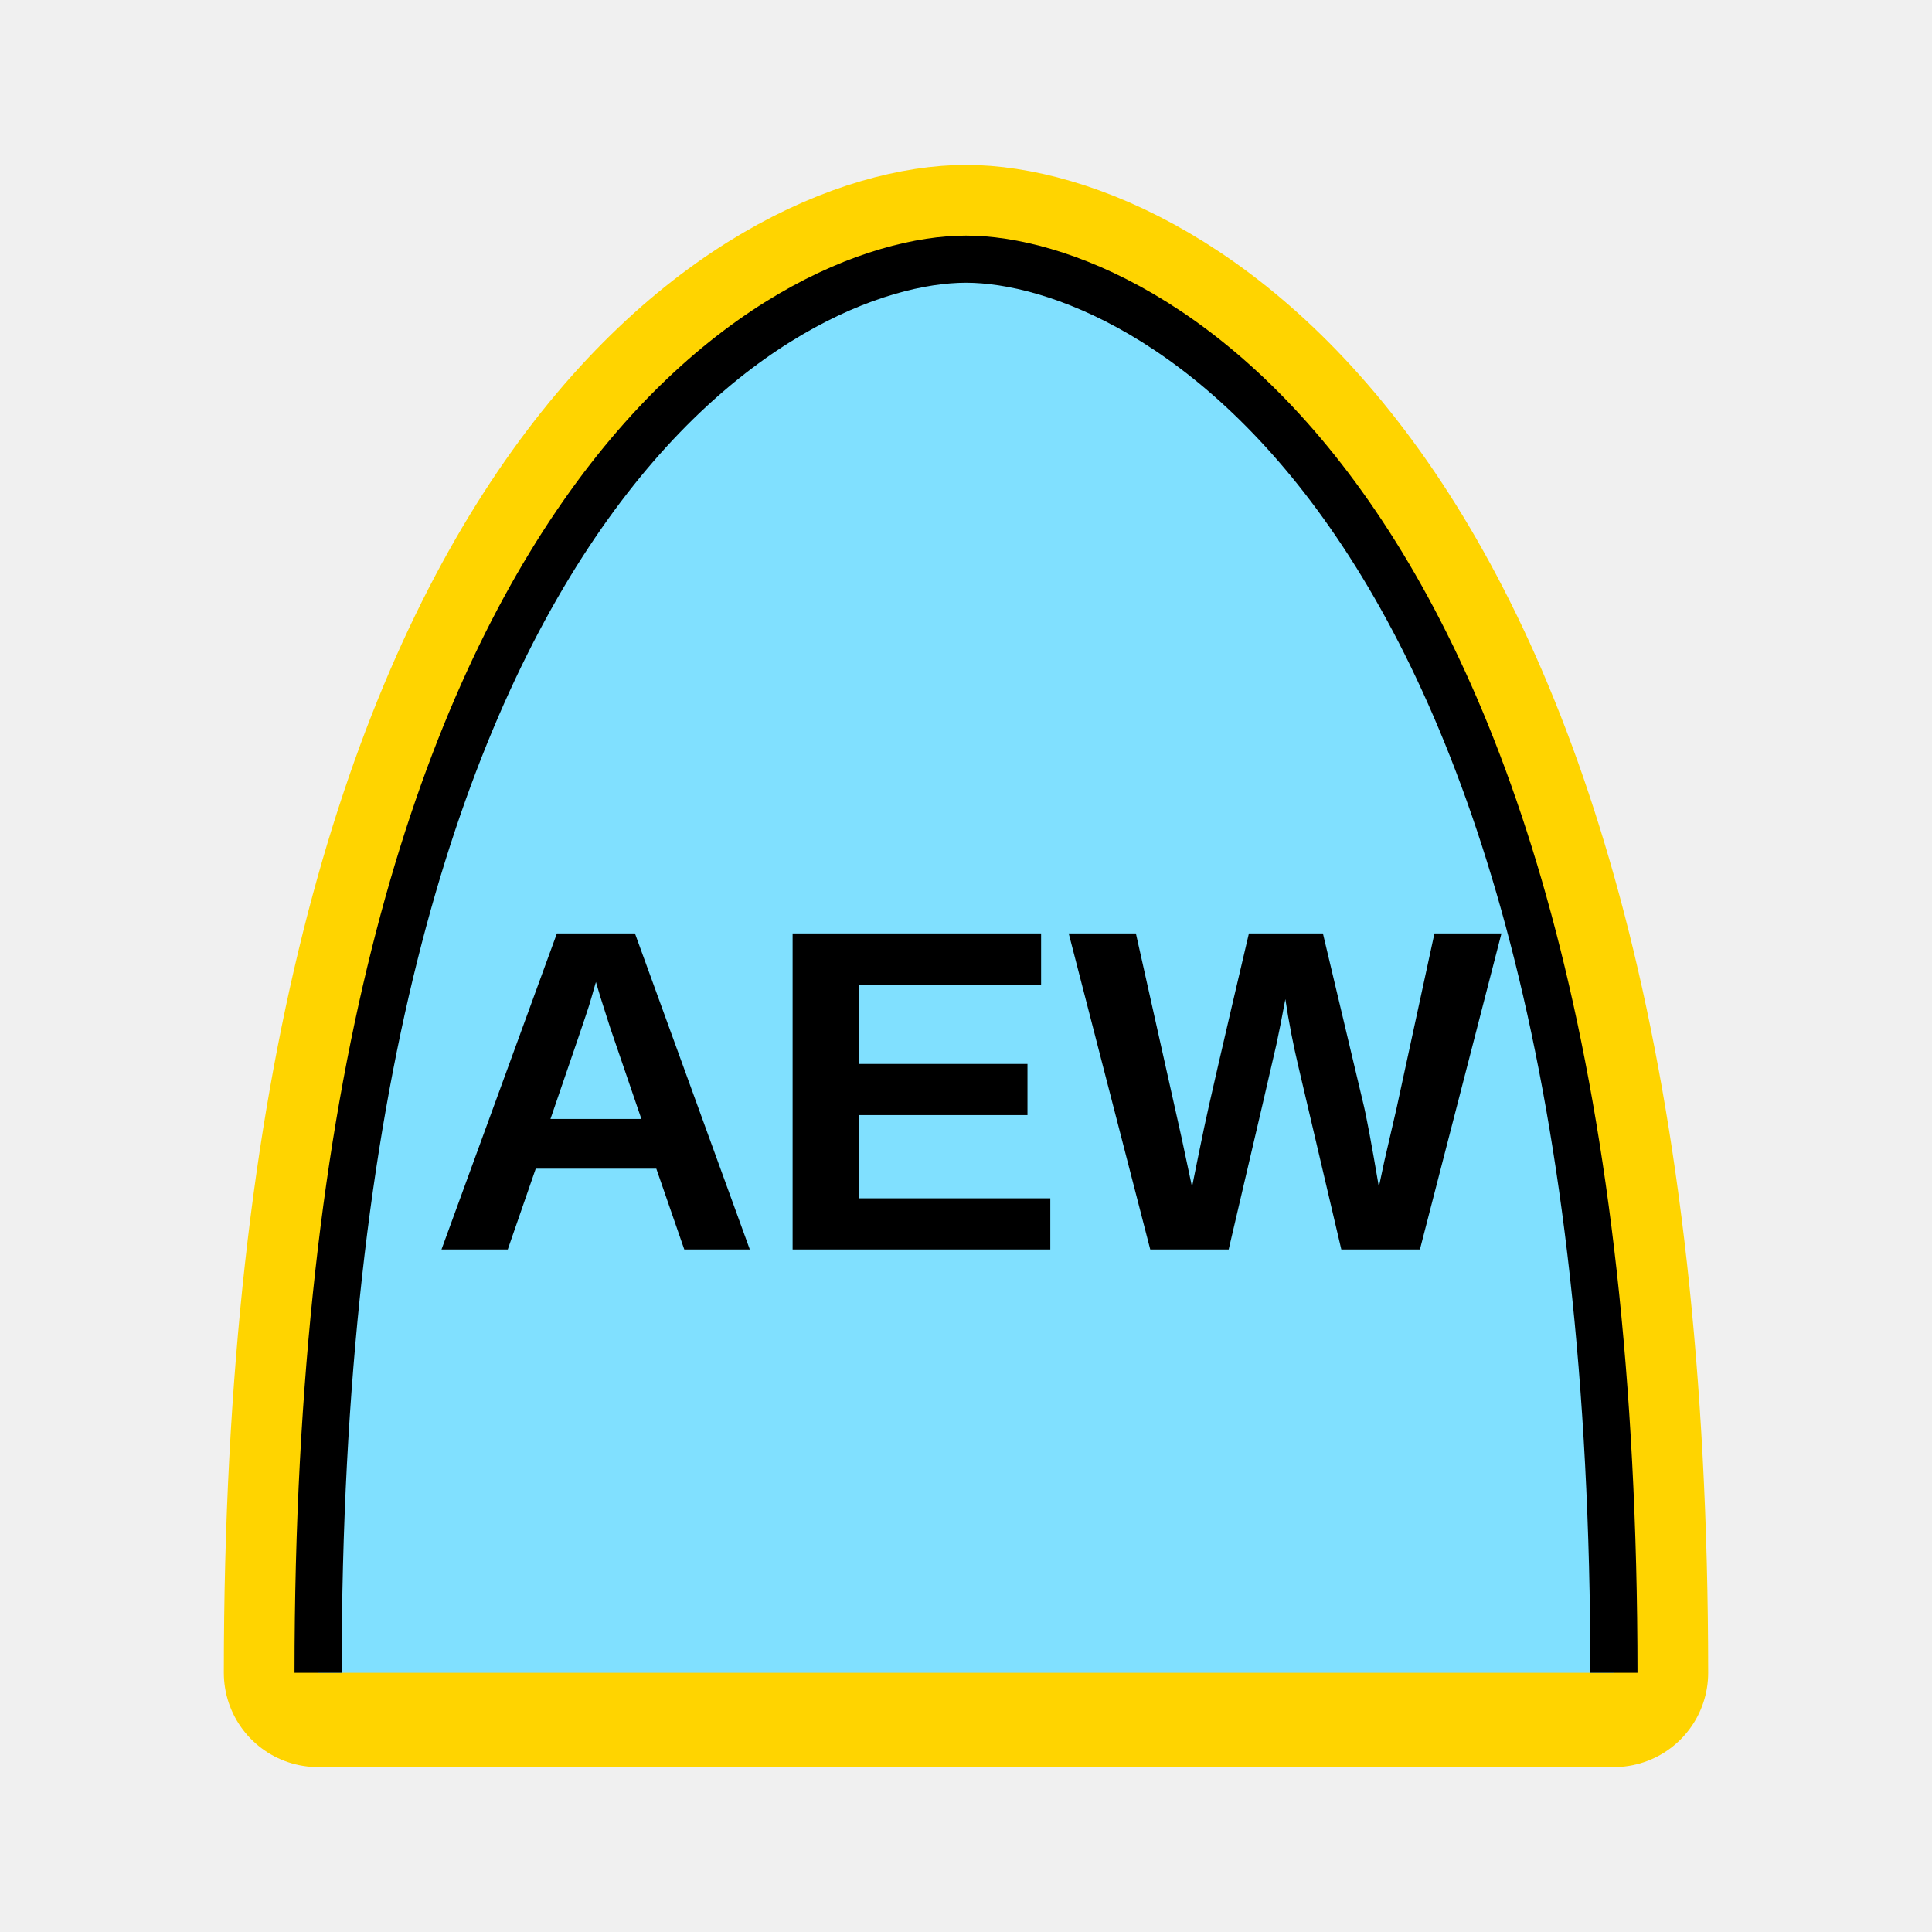
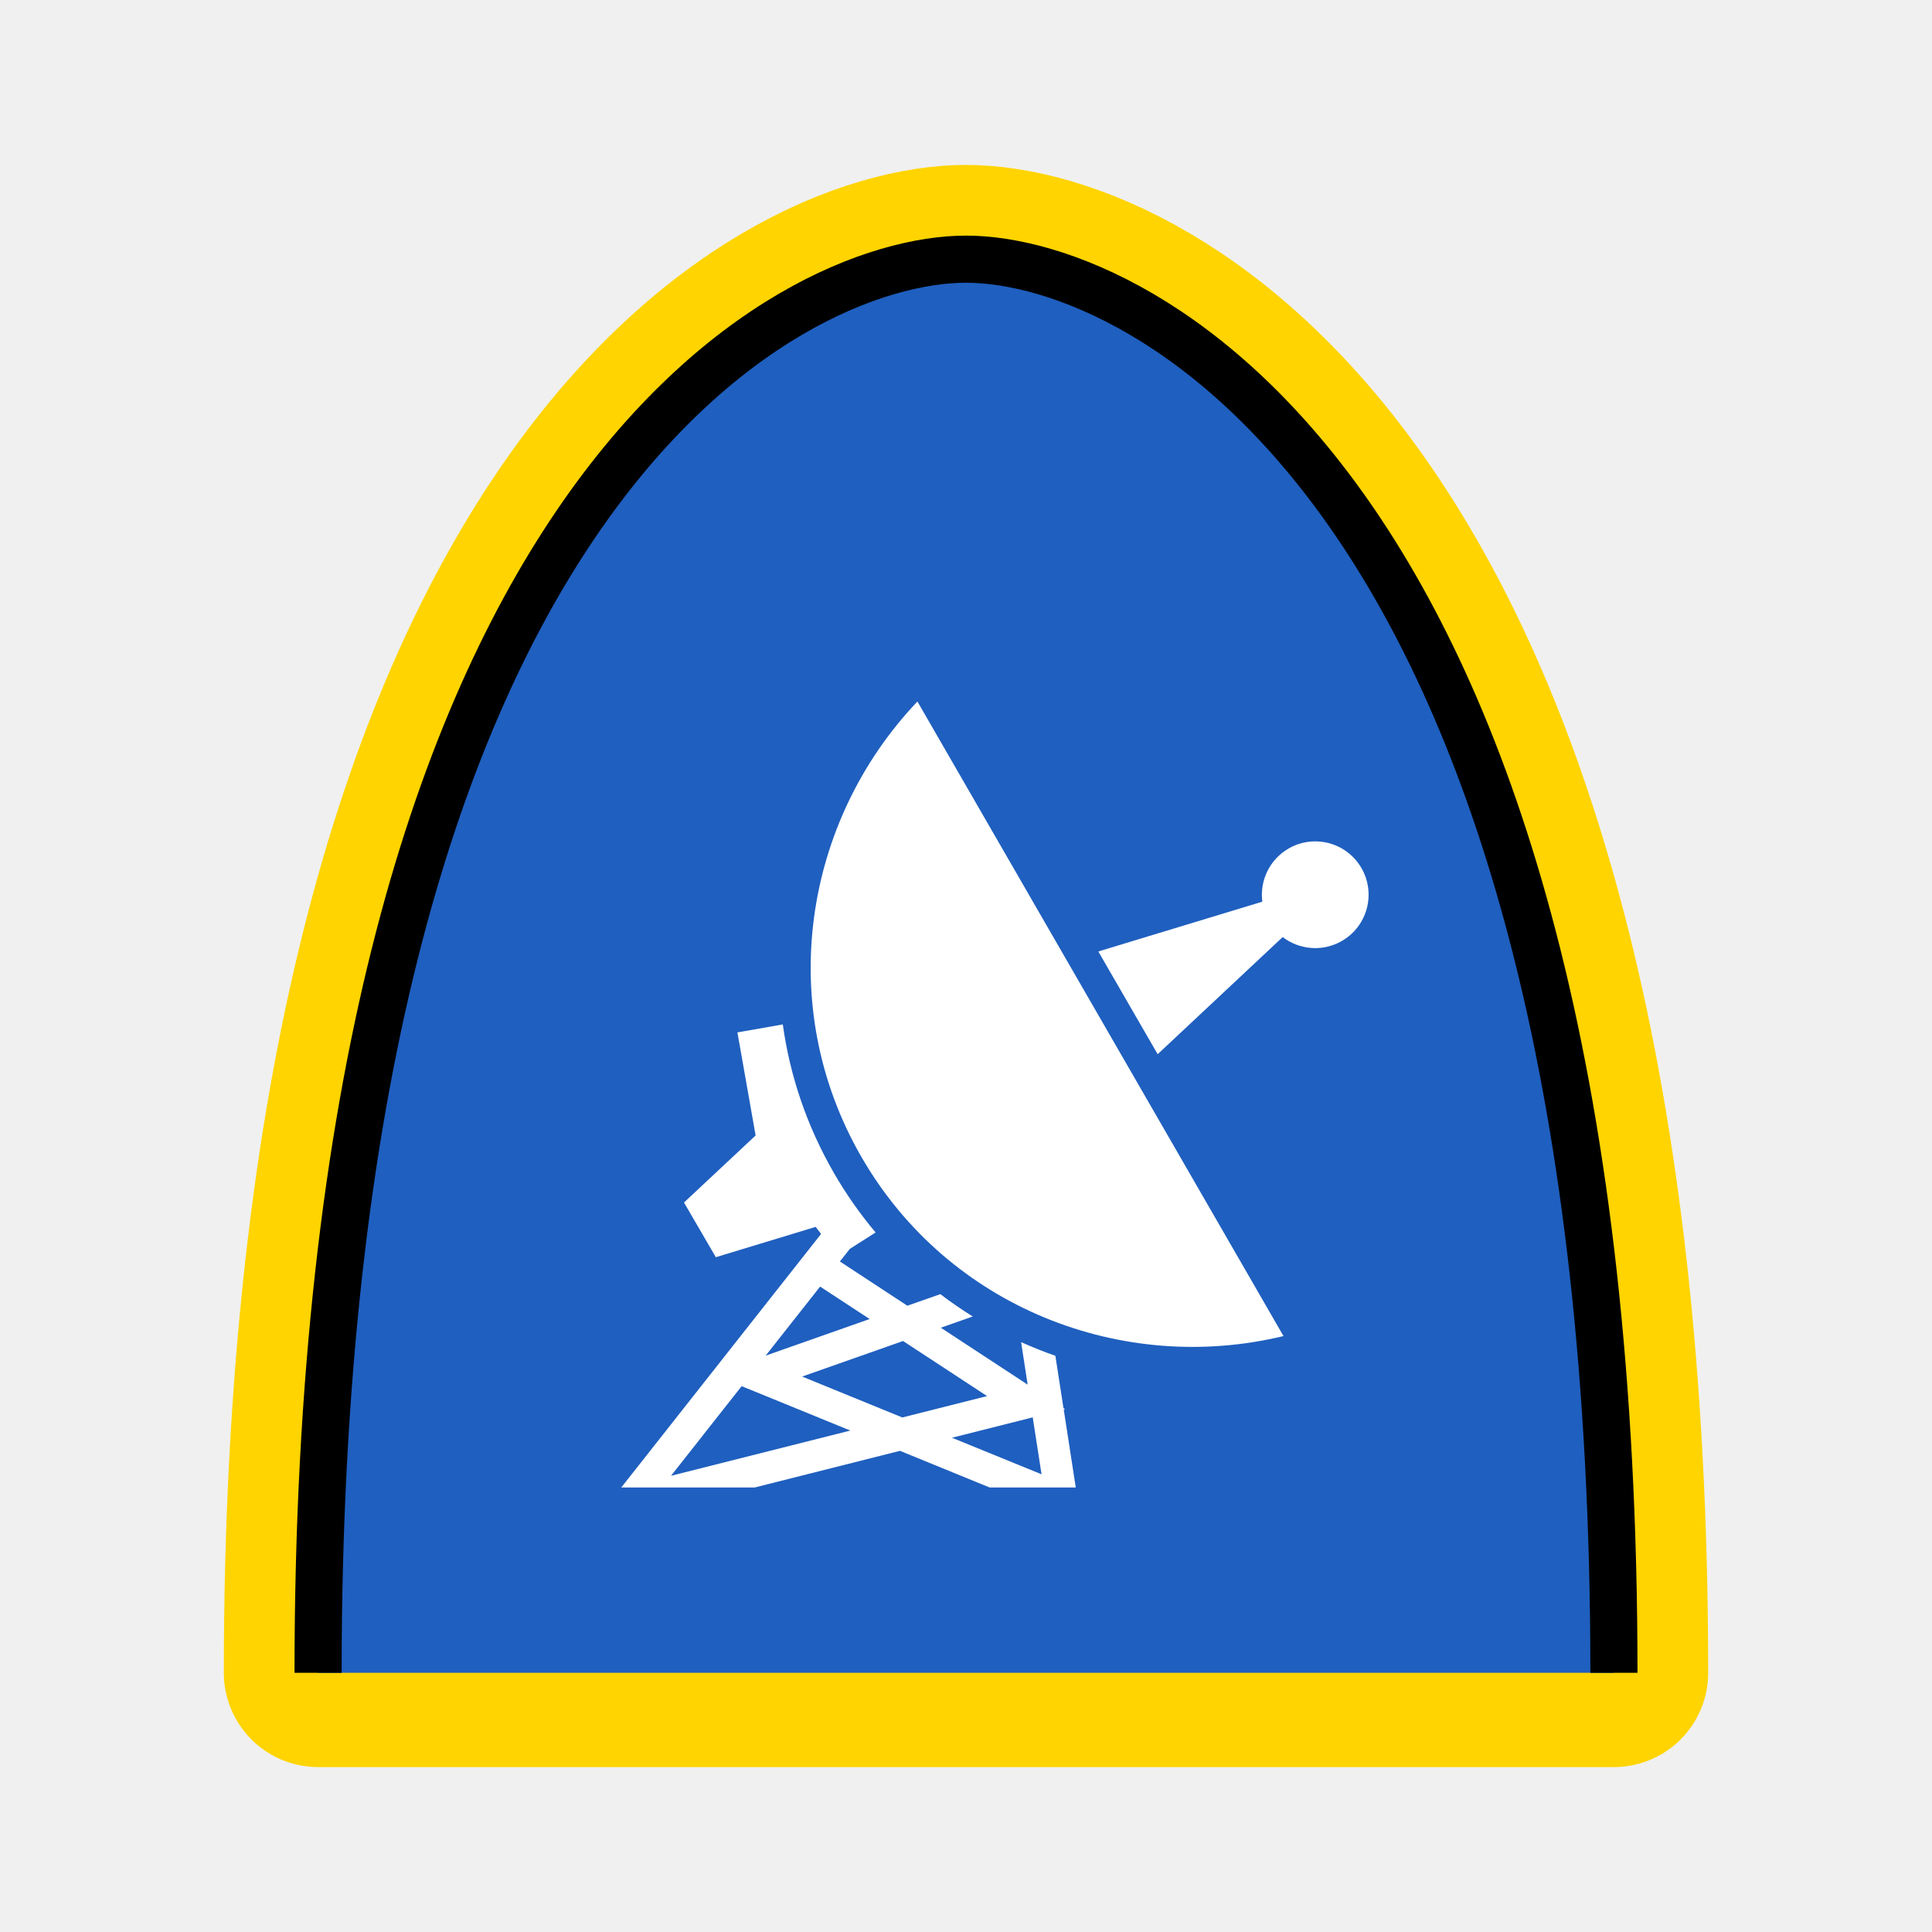
<svg xmlns="http://www.w3.org/2000/svg" version="1.2" baseProfile="tiny" viewBox="18 8 164 164">
  <path d="M 155,150 C 155,50 115,30 100,30 85,30 45,50 45,150 Z" stroke-width="16" stroke-linecap="round" stroke-linejoin="round" stroke="#ffd400" fill="none" />
-   <path d="M 155,150 C 155,50 115,30 100,30 85,30 45,50 45,150" stroke-width="4" stroke="black" fill="rgb(128,224,255)" fill-opacity="1" />
-   <text x="100" y="103" text-anchor="middle" font-size="39" font-family="Arial" font-weight="bold" dominant-baseline="middle" stroke-width="3" stroke="none" fill="black">AEW</text>
+   <path d="M 155,150 C 155,50 115,30 100,30 85,30 45,50 45,150" stroke-width="4" stroke="black" fill="#1f5fbf" fill-opacity="1" />
+   <g transform="translate(63.000,63.000) scale(0.144531)" fill="#ffffff" color="#ffffff" stroke="none">
+     <path fill="#ffffff" d="M227.47 31.47c-67.048 70.547-83.972 178.936-32.907 267.467c51.07 88.544 153.333 128.083 247.906 105.22l-215-372.688zm232.81 82.155a31.1 31.1 0 0 0-14.81 4.188c-11.303 6.53-17.02 19.035-15.44 31.218l-96.31 29.25l34.842 60.345L442 169.812c9.755 7.504 23.456 8.826 34.78 2.282c14.992-8.663 20.117-27.822 11.47-42.813c-5.945-10.305-16.856-15.948-27.97-15.655zm-311.874 107.5l-26.656 4.688l10.688 60.53l-42.063 39.376l18.688 32.124l58.656-17.813l3.155 4.158L53.53 493.094h78.345l85.344-21.53l52.686 21.53h50.563l-7.064-45.78l.813-.22l-.97-.625l-4.75-30.72c-6.82-2.366-13.532-5.066-20.125-8.03l3.844 24.967l-51-33.437l18.75-6.594a241 241 0 0 1-19.033-13.125l-19.375 6.814l-39.625-26l5.813-7.375l15.156-9.658a242.3 242.3 0 0 1-24.53-35.03c-16-27.74-25.828-57.3-29.97-87.157zm21.906 153.97l29.094 19.06l-61.062 21.5l31.97-40.56zm48.72 31.967l49.343 32.344l-49.78 12.563l-58.845-24.033l59.28-20.875zm-94.813 26.532l5.718 2.312l58.125 23.75L82.75 486.22l41.47-52.626zm170.968 18.312l5.187 33.438l-52.625-21.47l45.813-11.562z" />
+   </g>
</svg>
